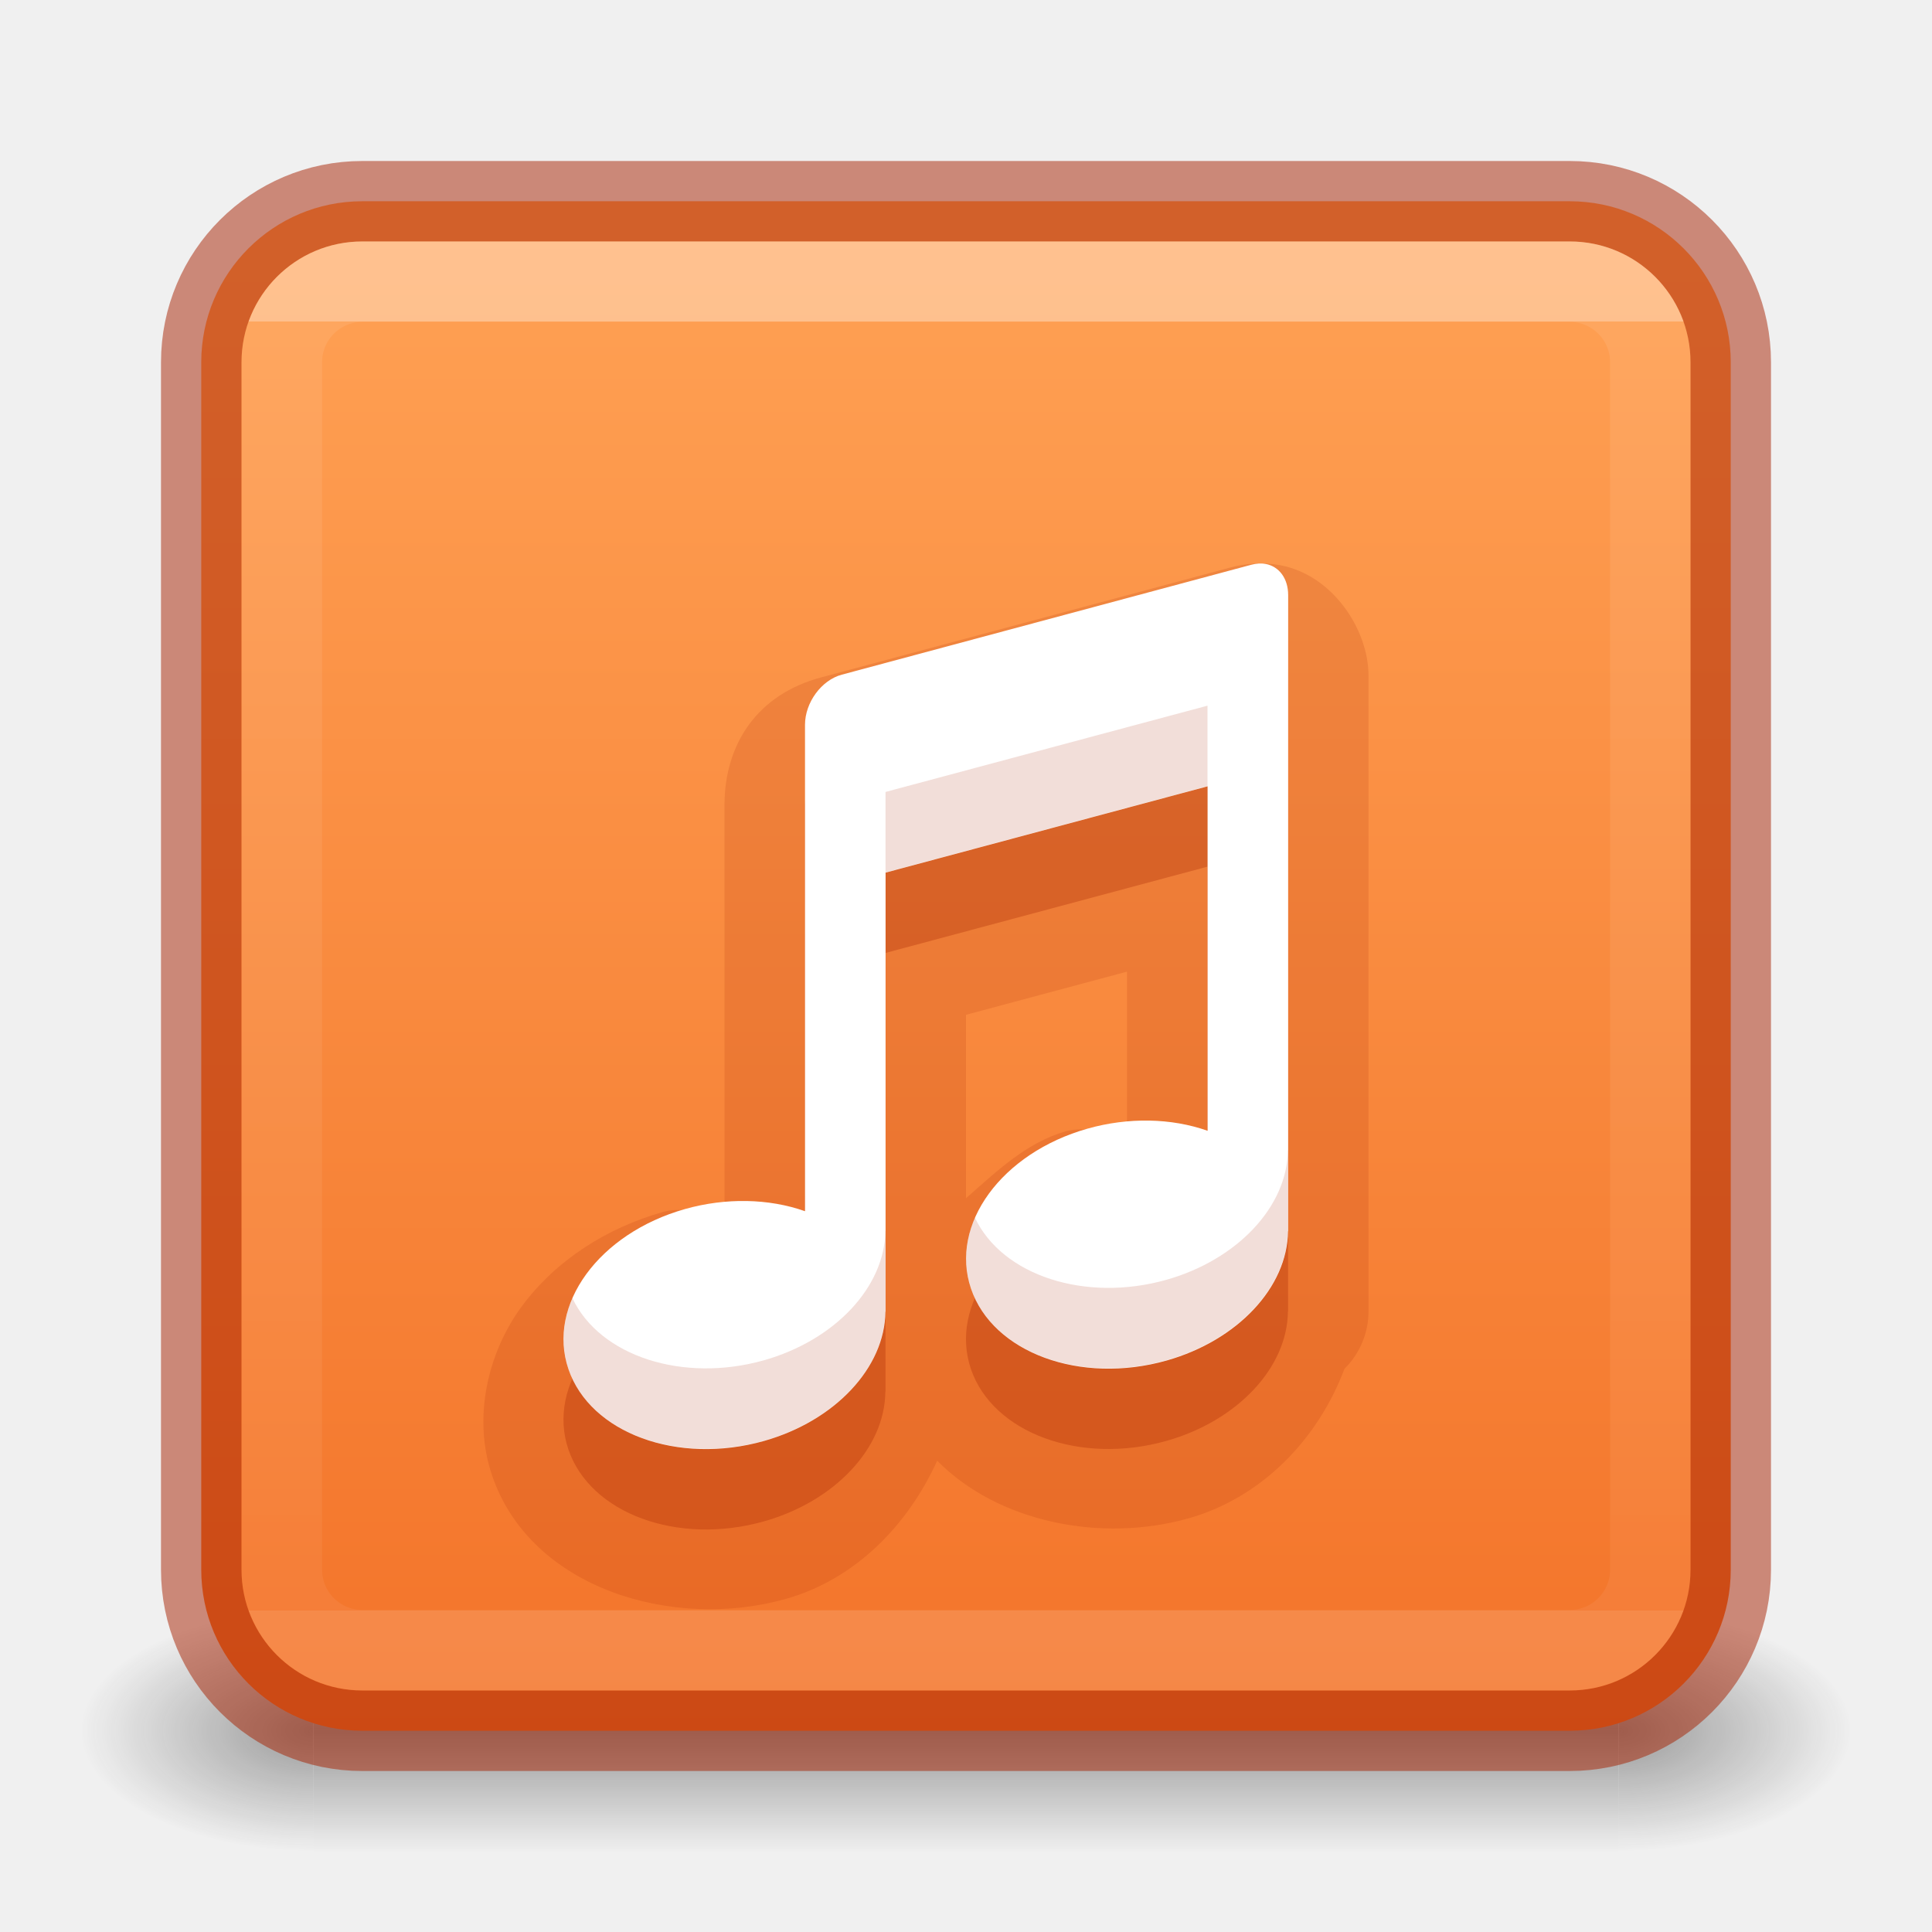
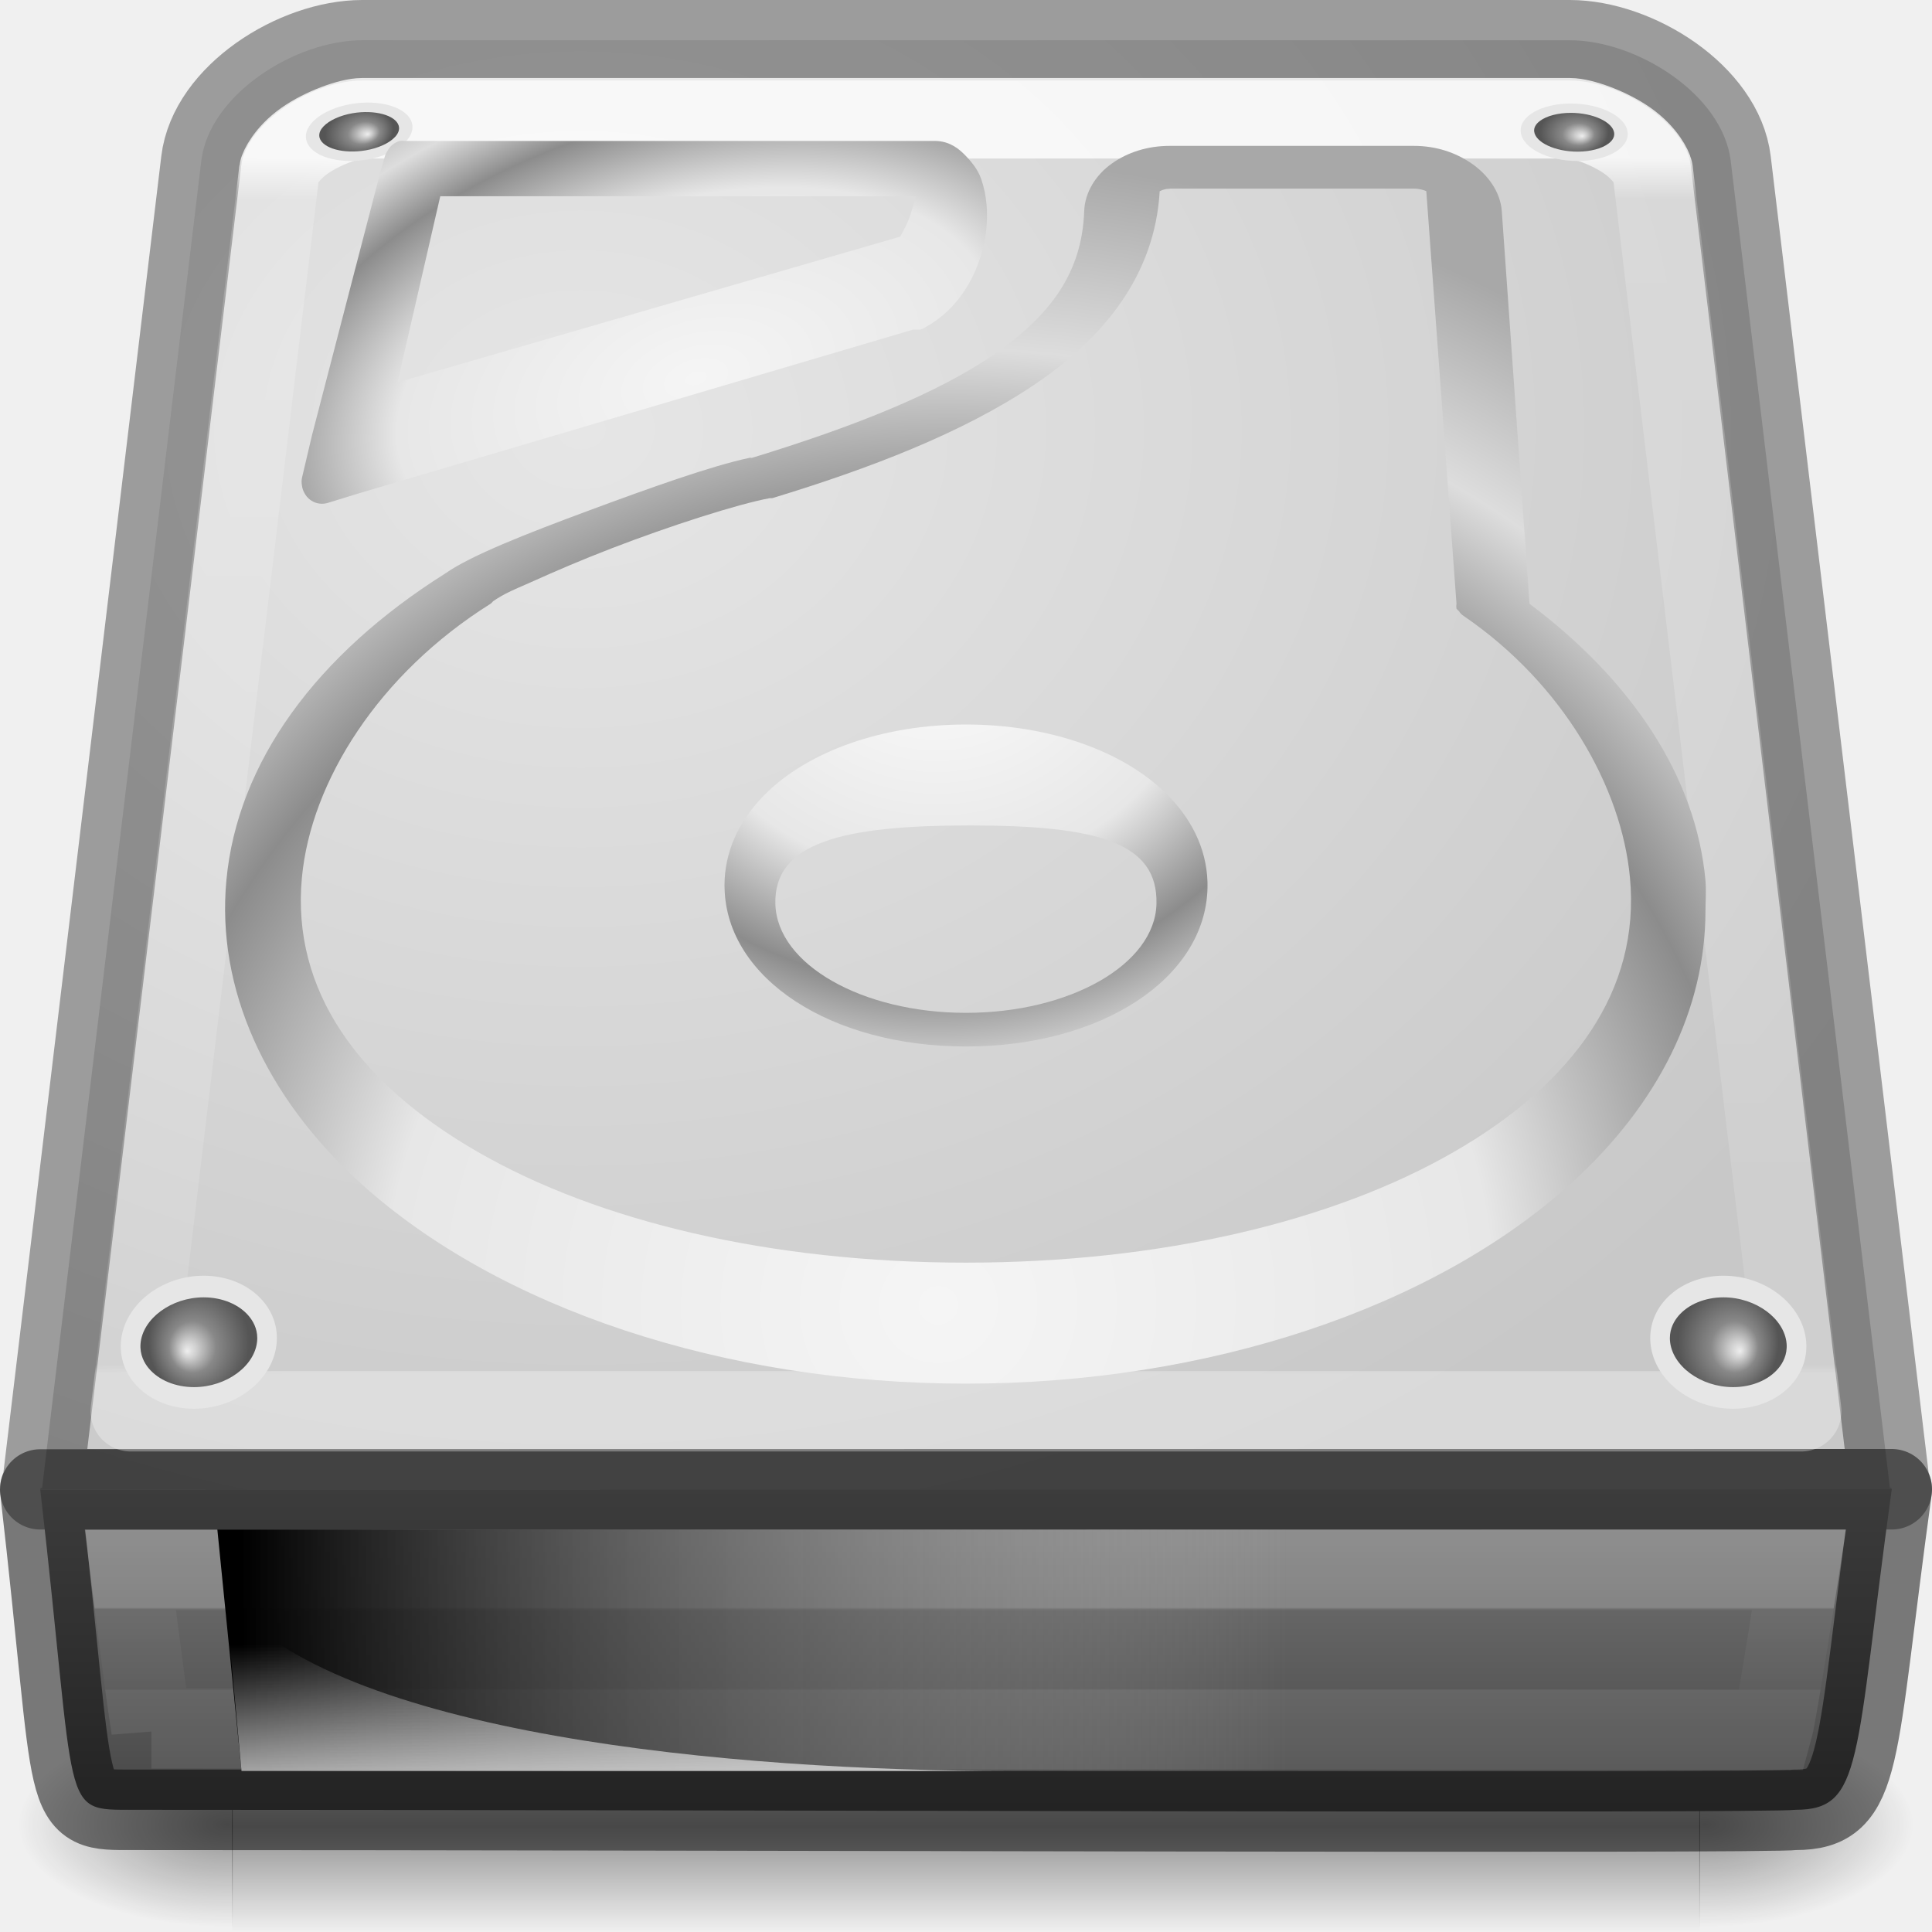
- <svg xmlns="http://www.w3.org/2000/svg" xmlns:xlink="http://www.w3.org/1999/xlink" version="1.1" width="24" height="24" id="svg7107">
-   <defs id="defs7109">
-     <linearGradient x1="24" y1="6.591" x2="24" y2="41.414" id="linearGradient5397" xlink:href="#linearGradient3924-64" gradientUnits="userSpaceOnUse" gradientTransform="matrix(0.4594595,0,0,0.4594595,0.9742189,0.9717503)" />
-     <linearGradient id="linearGradient3924-64">
-       <stop id="stop3926-3-6" style="stop-color:#ffffff;stop-opacity:1" offset="0" />
-       <stop id="stop3928-0" style="stop-color:#ffffff;stop-opacity:0.235" offset="0" />
-       <stop id="stop3930-3-59" style="stop-color:#ffffff;stop-opacity:0.157" offset="1" />
-       <stop id="stop3932-0" style="stop-color:#ffffff;stop-opacity:0.392" offset="1" />
+ <svg xmlns="http://www.w3.org/2000/svg" xmlns:xlink="http://www.w3.org/1999/xlink" version="1.0" width="24" height="24" id="svg2">
+   <defs id="defs4">
+     <linearGradient id="linearGradient4075">
+       <stop id="stop4077" style="stop-color:#ffffff;stop-opacity:1" offset="0" />
+       <stop id="stop4079" style="stop-color:#ffffff;stop-opacity:0.235" offset="0.034" />
+       <stop id="stop4081" style="stop-color:#ffffff;stop-opacity:0.157" offset="0.992" />
+       <stop id="stop4083" style="stop-color:#ffffff;stop-opacity:0.392" offset="1" />
    </linearGradient>
-     <radialGradient cx="4.993" cy="43.5" r="2.5" fx="4.993" fy="43.5" id="radialGradient3082-6" xlink:href="#linearGradient3688-166-749-9" gradientUnits="userSpaceOnUse" gradientTransform="matrix(2.003784,0,0,1.4,27.98813,-17.4)" />
-     <linearGradient id="linearGradient3688-166-749-9">
-       <stop id="stop2883-2" style="stop-color:#181818;stop-opacity:1" offset="0" />
-       <stop id="stop2885-2" style="stop-color:#181818;stop-opacity:0" offset="1" />
+     <linearGradient id="linearGradient5048">
+       <stop id="stop5050" style="stop-color:#000000;stop-opacity:0" offset="0" />
+       <stop id="stop5056" style="stop-color:#000000;stop-opacity:1" offset="0.5" />
+       <stop id="stop5052" style="stop-color:#000000;stop-opacity:0" offset="1" />
    </linearGradient>
-     <radialGradient cx="4.993" cy="43.5" r="2.5" fx="4.993" fy="43.5" id="radialGradient3084-4" xlink:href="#linearGradient3688-464-309-7-6" gradientUnits="userSpaceOnUse" gradientTransform="matrix(2.003784,0,0,1.4,-20.01187,-104.4)" />
-     <linearGradient id="linearGradient3688-464-309-7-6">
-       <stop id="stop2889-75" style="stop-color:#181818;stop-opacity:1" offset="0" />
-       <stop id="stop2891-4-9" style="stop-color:#181818;stop-opacity:0" offset="1" />
+     <linearGradient id="linearGradient5060">
+       <stop id="stop5062" style="stop-color:#000000;stop-opacity:1" offset="0" />
+       <stop id="stop5064" style="stop-color:#000000;stop-opacity:0" offset="1" />
    </linearGradient>
-     <linearGradient x1="25.058" y1="47.028" x2="25.058" y2="39.999" id="linearGradient3086-8" xlink:href="#linearGradient3702-501-757-1" gradientUnits="userSpaceOnUse" />
-     <linearGradient id="linearGradient3702-501-757-1">
-       <stop id="stop2895-2" style="stop-color:#181818;stop-opacity:0" offset="0" />
-       <stop id="stop2897-89" style="stop-color:#181818;stop-opacity:1" offset="0.5" />
-       <stop id="stop2899-36" style="stop-color:#181818;stop-opacity:0" offset="1" />
+     <linearGradient x1="53.991" y1="87.896" x2="53.991" y2="104.281" id="linearGradient2872" xlink:href="#linearGradient2215-9" gradientUnits="userSpaceOnUse" gradientTransform="matrix(0.1904597,0,0,0.2485308,0.090799,-3.484712)" />
+     <radialGradient cx="605.714" cy="486.648" r="117.143" fx="605.714" fy="486.648" id="radialGradient2877" xlink:href="#linearGradient5060" gradientUnits="userSpaceOnUse" gradientTransform="matrix(-0.02218262,0,0,0.01085997,16.25927,17.3808)" />
+     <radialGradient cx="605.714" cy="486.648" r="117.143" fx="605.714" fy="486.648" id="radialGradient2880" xlink:href="#linearGradient5060" gradientUnits="userSpaceOnUse" gradientTransform="matrix(0.02218262,0,0,0.01085997,7.740736,17.3808)" />
+     <linearGradient x1="302.857" y1="366.648" x2="302.857" y2="609.505" id="linearGradient2883" xlink:href="#linearGradient5048" gradientUnits="userSpaceOnUse" gradientTransform="matrix(0.03776775,0,0,0.01085997,-1.650341,17.3808)" />
+     <linearGradient id="linearGradient7056-0">
+       <stop id="stop7064-4" style="stop-color:#e6e6e6;stop-opacity:1" offset="0" />
+       <stop id="stop7060-2" style="stop-color:#c8c8c8;stop-opacity:1" offset="1" />
    </linearGradient>
-     <linearGradient xlink:href="#linearGradient857" id="linearGradient856-2" x1="23.528" y1="8.95" x2="23.528" y2="35.896" gradientUnits="userSpaceOnUse" gradientTransform="matrix(0.6923078,0,0,0.6923079,-2.615397,-3.30769)" />
-     <linearGradient id="linearGradient857">
-       <stop style="stop-color:#ffa154;stop-opacity:1" offset="0" id="stop853" />
-       <stop style="stop-color:#f37329;stop-opacity:1" offset="1" id="stop855" />
+     <linearGradient id="linearGradient2215-9">
+       <stop id="stop2223-6" style="stop-color:#7a7a7a;stop-opacity:1" offset="0" />
+       <stop id="stop2219-1" style="stop-color:#474747;stop-opacity:1" offset="1" />
    </linearGradient>
+     <radialGradient cx="7.22" cy="4.233" r="12" fx="7.22" fy="4.233" id="radialGradient4072" xlink:href="#linearGradient7056-0" gradientUnits="userSpaceOnUse" gradientTransform="matrix(1.519381,0.00371571,-0.00302474,1.236832,-3.737301,0.06783288)" />
+     <linearGradient x1="24" y1="51.346" x2="24" y2="53.354" id="linearGradient4525" xlink:href="#linearGradient4472" gradientUnits="userSpaceOnUse" gradientTransform="matrix(0.4277731,0,0,0.5106901,6.736836,-6.252808)" />
+     <linearGradient id="linearGradient4472">
+       <stop id="stop4474" style="stop-color:#ffffff;stop-opacity:1" offset="0" />
+       <stop id="stop4476" style="stop-color:#ffffff;stop-opacity:0.235" offset="0.021" />
+       <stop id="stop4478" style="stop-color:#ffffff;stop-opacity:0.157" offset="0.992" />
+       <stop id="stop4480" style="stop-color:#ffffff;stop-opacity:0.392" offset="1" />
+     </linearGradient>
+     <linearGradient x1="24" y1="6.539" x2="24" y2="42.102" id="linearGradient4161-4" xlink:href="#linearGradient4075" gradientUnits="userSpaceOnUse" gradientTransform="matrix(0.2623289,0,0,0.4247429,8.083588,-0.8162963)" />
+     <linearGradient x1="7.062" y1="35.281" x2="24.688" y2="35.281" id="linearGradient8490" xlink:href="#linearGradient6309" gradientUnits="userSpaceOnUse" gradientTransform="matrix(0.7375886,0,0,0.5393258,-2.209221,1.471909)" />
+     <linearGradient id="linearGradient6309">
+       <stop id="stop6311" style="stop-color:#000000;stop-opacity:1" offset="0" />
+       <stop id="stop6313" style="stop-color:#bbbbbb;stop-opacity:0" offset="1" />
+     </linearGradient>
+     <linearGradient x1="12.277" y1="37.206" x2="12.222" y2="33.759" id="linearGradient8487" xlink:href="#linearGradient4236-0" gradientUnits="userSpaceOnUse" gradientTransform="matrix(0.7375886,0,0,0.5393258,-2.795968,2.186958)" />
+     <linearGradient id="linearGradient4236-0">
+       <stop id="stop4238-4" style="stop-color:#eeeeee;stop-opacity:1" offset="0" />
+       <stop id="stop4240-3" style="stop-color:#eeeeee;stop-opacity:0" offset="1" />
+     </linearGradient>
+     <radialGradient cx="113.065" cy="97.588" r="2.563" fx="113.667" fy="98" id="radialGradient8447" xlink:href="#radialGradient4241" gradientUnits="userSpaceOnUse" gradientTransform="matrix(2.495652,0,0,2.495652,-223.9757,-53.22609)" />
+     <radialGradient cx="113.065" cy="97.588" r="2.563" fx="113.667" fy="98" id="radialGradient4241" gradientUnits="userSpaceOnUse">
+       <stop id="stop4243" style="stop-color:#eeeeee;stop-opacity:1" offset="0" />
+       <stop id="stop4245" style="stop-color:#cecece;stop-opacity:1" offset="0.16" />
+       <stop id="stop4247" style="stop-color:#888888;stop-opacity:1" offset="0.468" />
+       <stop id="stop4249" style="stop-color:#555555;stop-opacity:1" offset="1" />
+     </radialGradient>
+     <radialGradient cx="113.065" cy="97.588" r="2.563" fx="113.667" fy="98" id="radialGradient8443" xlink:href="#radialGradient4241" gradientUnits="userSpaceOnUse" gradientTransform="matrix(2.495652,0,0,2.495652,-223.9757,-53.22609)" />
+     <radialGradient cx="141.747" cy="206.426" r="78.728" fx="141.747" fy="206.426" id="radialGradient8471" xlink:href="#linearGradient4035" gradientUnits="userSpaceOnUse" gradientTransform="matrix(0.1861457,-0.00314024,0.00137767,0.180683,-15.01288,-20.63596)" />
+     <linearGradient id="linearGradient4035">
+       <stop id="stop4037" style="stop-color:#f5f5f5;stop-opacity:1" offset="0" />
+       <stop id="stop4039" style="stop-color:#e7e7e7;stop-opacity:1" offset="0.47" />
+       <stop id="stop4041" style="stop-color:#8c8c8c;stop-opacity:1" offset="0.693" />
+       <stop id="stop4043" style="stop-color:#dddddd;stop-opacity:1" offset="0.835" />
+       <stop id="stop4045" style="stop-color:#a8a8a8;stop-opacity:1" offset="1" />
+     </linearGradient>
+     <radialGradient cx="142.622" cy="191.854" r="78.728" fx="142.622" fy="191.854" id="radialGradient8464" xlink:href="#linearGradient7609-6" gradientUnits="userSpaceOnUse" gradientTransform="matrix(0.09247618,0,0,-0.08716215,-1.555585,24.36558)" />
+     <linearGradient id="linearGradient7609-6">
+       <stop id="stop7611-3" style="stop-color:#ffffff;stop-opacity:1" offset="0" />
+       <stop id="stop7677-2" style="stop-color:#e7e7e7;stop-opacity:1" offset="0.47" />
+       <stop id="stop7613-4" style="stop-color:#8c8c8c;stop-opacity:1" offset="0.672" />
+       <stop id="stop7617-3" style="stop-color:#dddddd;stop-opacity:1" offset="0.835" />
+       <stop id="stop7615-6" style="stop-color:#a8a8a8;stop-opacity:1" offset="1" />
+     </linearGradient>
+     <radialGradient cx="127.317" cy="143.828" r="78.728" fx="127.317" fy="143.828" id="radialGradient8475" xlink:href="#linearGradient4035" gradientUnits="userSpaceOnUse" gradientTransform="matrix(0.1000586,-0.02337636,0.00821684,0.05971738,-5.274111,-0.9113469)" />
+     <radialGradient cx="113.065" cy="97.588" r="2.563" fx="113.667" fy="98" id="radialGradient8498" xlink:href="#radialGradient4241" gradientUnits="userSpaceOnUse" gradientTransform="matrix(2.495652,0,0,2.495652,-223.9757,-53.22609)" />
+     <radialGradient cx="113.065" cy="97.588" r="2.563" fx="113.667" fy="98" id="radialGradient8494" xlink:href="#radialGradient4241" gradientUnits="userSpaceOnUse" gradientTransform="matrix(2.495652,0,0,2.495652,-223.9757,-53.22609)" />
  </defs>
-   <g style="display:inline;opacity:1" id="g2036-4" transform="matrix(0.55,0,0,0.3333336,-1.200001,7.33333)">
-     <g style="opacity:0.4" id="g3712-8" transform="matrix(1.052632,0,0,1.285713,-1.263158,-13.42854)">
-       <rect style="fill:url(#radialGradient3082-6);fill-opacity:1;stroke:none" id="rect2801-6" y="40" x="38" height="7" width="5" />
-       <rect style="fill:url(#radialGradient3084-4);fill-opacity:1;stroke:none" id="rect3696-20" transform="scale(-1)" y="-47" x="-10" height="7" width="5" />
-       <rect style="fill:url(#linearGradient3086-8);fill-opacity:1;stroke:none" id="rect3700-5" y="40" x="10" height="7" width="28" />
-     </g>
+   <rect width="18.236" height="2.637" x="2.882" y="21.363" id="rect2723" style="opacity:0.402;fill:url(#linearGradient2883);fill-opacity:1;fill-rule:nonzero;stroke:none;stroke-width:1;marker:none;visibility:visible;display:inline;overflow:visible" />
+   <path d="m 21.109,21.363 c 0,0 0,2.637 0,2.637 1.142,0.005 2.762,-0.591 2.762,-1.319 0,-0.728 -1.275,-1.318 -2.762,-1.318 z" id="path2725" style="opacity:0.402;fill:url(#radialGradient2880);fill-opacity:1;fill-rule:nonzero;stroke:none;stroke-width:1;marker:none;visibility:visible;display:inline;overflow:visible" />
+   <path d="m 2.891,21.363 c 0,0 0,2.637 0,2.637 -1.142,0.005 -2.762,-0.591 -2.762,-1.319 0,-0.728 1.275,-1.318 2.762,-1.318 z" id="path2727" style="opacity:0.402;fill:url(#radialGradient2877);fill-opacity:1;fill-rule:nonzero;stroke:none;stroke-width:1;marker:none;visibility:visible;display:inline;overflow:visible" />
+   <path d="M 2.5,2 0.523,18.483 c -0.015,0 -0.023,0.004 -0.023,0.017 l 23,0 c 0,-0.012 -0.008,-0.017 -0.023,-0.017 L 21.5,2 C 21.401,1.173 20.333,0.5 19.5,0.5 l -15,0 C 3.667,0.5 2.599,1.173 2.5,2 z" id="rect2990" style="fill:url(#radialGradient4072);fill-opacity:1;fill-rule:nonzero;stroke:none;stroke-width:1;marker:none;visibility:visible;display:inline;overflow:visible;enable-background:accumulate" />
+   <path d="M 2.5,2 0.523,18.483 c -0.015,0 -0.023,0.004 -0.023,0.017 l 23,0 c 0,-0.012 -0.008,-0.017 -0.023,-0.017 L 21.5,2 C 21.401,1.173 20.333,0.5 19.5,0.5 l -15,0 C 3.667,0.5 2.599,1.173 2.5,2 z" id="rect2990-5" style="opacity:0.35;color:#000000;fill:none;stroke:#000000;stroke-width:1;stroke-linecap:round;stroke-linejoin:round;stroke-miterlimit:4;stroke-opacity:1;stroke-dasharray:none;stroke-dashoffset:0;marker:none;visibility:visible;display:inline;overflow:visible;enable-background:accumulate" />
+   <path d="m 23.5,18.5 c -0.466,3.38 -0.351,3.982 -1.196,3.982 -0.331,0.048 -13.337,0 -20.654,0 -0.917,0 -0.685,0.066 -1.15,-3.979 l 23,-0.003 0,-4.9e-5 z" id="rect2992" style="fill:url(#linearGradient2872);fill-opacity:1;fill-rule:nonzero;stroke:none;stroke-width:1;marker:none;visibility:visible;display:inline;overflow:visible;enable-background:accumulate" />
+   <path d="m 23.5,18.5 c -0.466,3.38 -0.351,3.982 -1.196,3.982 -0.331,0.048 -13.337,0 -20.654,0 -0.917,0 -0.685,0.066 -1.15,-3.979 l 23,-0.003 0,-4.9e-5 z" id="rect2992-0" style="opacity:0.5;color:#000000;fill:none;stroke:#000000;stroke-width:1;stroke-linecap:butt;stroke-linejoin:round;stroke-miterlimit:4;stroke-opacity:1;stroke-dasharray:none;stroke-dashoffset:0;marker:none;visibility:visible;display:inline;overflow:visible;enable-background:accumulate" />
+   <path d="m 1.881,21.469 20.135,0.019 c 0.055,-0.199 0.332,-1.987 0.332,-1.987 l -20.729,0 c 0,0 0.181,1.463 0.262,1.969 z" id="path4497" style="opacity:0.2;color:#000000;fill:none;stroke:url(#linearGradient4525);stroke-width:1;stroke-linecap:round;stroke-linejoin:miter;stroke-miterlimit:4;stroke-opacity:1;stroke-dasharray:none;stroke-dashoffset:0;marker:none;visibility:visible;display:inline;overflow:visible;enable-background:accumulate" />
+   <path d="M 4.5,1.469 C 4.348,1.469 4.008,1.589 3.781,1.75 3.554,1.911 3.473,2.094 3.469,2.125 L 1.625,17.531 l 20.75,0 L 20.531,2.125 C 20.527,2.094 20.446,1.911 20.219,1.75 19.992,1.589 19.652,1.469 19.5,1.469 l -15,0 z" id="path4034" style="opacity:0.8;color:#000000;fill:none;stroke:url(#linearGradient4161-4);stroke-width:1;stroke-linecap:round;stroke-linejoin:round;stroke-miterlimit:4;stroke-opacity:1;stroke-dasharray:none;stroke-dashoffset:0;marker:none;visibility:visible;display:inline;overflow:visible;enable-background:accumulate" />
+   <path d="M 2.7,19 H 16 v 3 H 3 Z" id="rect9146" style="display:inline;overflow:visible;visibility:visible;fill:url(#linearGradient8490);fill-opacity:1;fill-rule:evenodd;stroke:none;stroke-width:2.409;marker:none" />
+   <path d="m 3,22 c 0,0 -0.2,-2.163 -0.2,-2.163 1.354,1.715 6.319,2.163 9.743,2.163 0,0 -9.543,0 -9.543,0 z" id="path9148" style="opacity:0.811;fill:url(#linearGradient8487);fill-opacity:1;fill-rule:evenodd;stroke:none" />
+   <g transform="matrix(0.06610079,-0.01141585,0.00791914,0.04585394,-0.8921423,-6.425402)" id="g9164">
+     <path d="m 48.3,190.28 c 0.314,4.248 5.024,7.712 10.514,7.712 5.488,0 9.643,-3.464 9.276,-7.712 -0.364,-4.225 -5.071,-7.637 -10.507,-7.637 -5.438,0.002 -9.593,3.412 -9.284,7.637 z" id="path9166" style="fill:#e6e6e6;fill-opacity:1" />
+     <path d="m 51.851,187.292 c -0.502,0.539 -1.076,1.403 -1.076,2.551 0,0.082 0.005,0.165 0.01,0.252 0.217,2.927 3.893,5.401 8.026,5.401 2.353,0 4.505,-0.811 5.752,-2.174 0.537,-0.581 1.148,-1.545 1.038,-2.828 -0.252,-2.902 -3.923,-5.356 -8.021,-5.356 -2.336,0.002 -4.48,0.806 -5.73,2.154 z" id="path9168" style="fill:url(#radialGradient8447);fill-opacity:1" />
  </g>
-   <rect style="color:#000000;display:inline;overflow:visible;visibility:visible;opacity:1;fill:url(#linearGradient856-2);fill-opacity:1;fill-rule:nonzero;stroke:#a62100;stroke-width:1;marker:none;enable-background:accumulate;font-variation-settings:normal;vector-effect:none;stroke-linecap:butt;stroke-linejoin:miter;stroke-miterlimit:4;stroke-dasharray:none;stroke-dashoffset:0;stroke-opacity:0.5;stop-color:#000000;stop-opacity:1" id="rect5505-21-8" y="2.5" x="2.5" ry="2" rx="2" height="19" width="19" />
-   <rect style="opacity:0.35;fill:none;stroke:url(#linearGradient5397);stroke-width:1;stroke-linecap:round;stroke-linejoin:round;stroke-miterlimit:4;stroke-dasharray:none;stroke-dashoffset:0;stroke-opacity:1" id="rect6741-9" y="3.499" x="3.501" height="17" width="17" rx="1" ry="1" />
-   <path id="path4192-3-6" style="color:#000000;font-variation-settings:normal;clip-rule:nonzero;display:inline;overflow:visible;visibility:visible;opacity:0.15;isolation:auto;mix-blend-mode:normal;color-interpolation:sRGB;color-interpolation-filters:linearRGB;solid-color:#000000;solid-opacity:1;vector-effect:none;fill:#a62100;fill-opacity:1;fill-rule:nonzero;stroke:none;stroke-width:1;stroke-linecap:butt;stroke-linejoin:miter;stroke-miterlimit:4;stroke-dasharray:none;stroke-dashoffset:0;stroke-opacity:1;marker:none;color-rendering:auto;image-rendering:auto;shape-rendering:auto;text-rendering:auto;enable-background:accumulate;stop-color:#000000;stop-opacity:1" d="m 15.912,7.023 c -0.232,-0.045 -0.44,-0.023 -0.629,0.027 L 10.197,8.416 C 9.414,8.626 9,9.235 9,10.004 v 1.604 3.465 c -0.258,0.016 -0.513,-0.088 -0.762,-0.018 -0.698,0.197 -1.339,0.602 -1.764,1.184 -0.424,0.582 -0.601,1.385 -0.361,2.09 0.48,1.41 2.253,1.928 3.648,1.533 a 1,1 0 0 0 0.002,0 c 0.864,-0.245 1.515,-0.916 1.879,-1.717 0.759,0.77 2.044,1.021 3.119,0.717 a 1,1 0 0 0 0.002,0 c 0.915,-0.259 1.611,-0.987 1.939,-1.859 A 1,1 0 0 0 17,16.291 V 9.996 8.393 C 17,7.821 16.558,7.149 15.912,7.023 Z M 14,12.07 v 2.002 c -0.258,0.016 -0.513,-0.088 -0.762,-0.018 C 12.749,14.193 12.379,14.553 12,14.885 v -2.279 z" />
-   <path id="path4192-3" d="m 15.723,8.006 c -0.055,-0.011 -0.117,-0.007 -0.18,0.01 l -5.086,1.365 C 10.204,9.449 10,9.727 10,10.004 v 1.604 4.438 A 1.517,2.019 78.171 0 0 8.51,16.018 1.517,2.019 78.171 0 0 7.061,18.006 1.517,2.019 78.171 0 0 9.49,18.899 1.517,2.019 78.171 0 0 10.998,17.291 h 0.002 v -5.453 l 4,-1.072 v 4.279 a 1.517,2.019 78.171 0 0 -1.49,-0.027 1.517,2.019 78.171 0 0 -1.449,1.988 1.517,2.019 78.171 0 0 2.43,0.893 1.517,2.019 78.171 0 0 1.508,-1.607 h 0.002 V 9.996 8.393 c 0,-0.208 -0.113,-0.355 -0.277,-0.387 z" style="color:#000000;clip-rule:nonzero;display:inline;overflow:visible;visibility:visible;opacity:0.3;isolation:auto;mix-blend-mode:normal;color-interpolation:sRGB;color-interpolation-filters:linearRGB;solid-color:#000000;solid-opacity:1;fill:#a62100;fill-opacity:1;fill-rule:nonzero;stroke:none;stroke-width:1;stroke-linecap:butt;stroke-linejoin:miter;stroke-miterlimit:4;stroke-dasharray:none;stroke-dashoffset:0;stroke-opacity:1;marker:none;color-rendering:auto;image-rendering:auto;shape-rendering:auto;text-rendering:auto;enable-background:accumulate;font-variation-settings:normal;vector-effect:none;stop-color:#000000;stop-opacity:1" />
-   <path id="path4192" d="m 15.723,7.006 c -0.055,-0.011 -0.117,-0.007 -0.18,0.01 l -5.086,1.365 C 10.204,8.449 10,8.727 10,9.004 v 1.604 4.438 a 1.517,2.019 78.171 0 0 -1.49,-0.027 1.517,2.019 78.171 0 0 -1.449,1.988 1.517,2.019 78.171 0 0 2.43,0.893 1.517,2.019 78.171 0 0 1.508,-1.607 h 0.002 v -5.453 l 4,-1.072 v 4.279 a 1.517,2.019 78.171 0 0 -1.49,-0.027 1.517,2.019 78.171 0 0 -1.449,1.988 1.517,2.019 78.171 0 0 2.43,0.893 1.517,2.019 78.171 0 0 1.508,-1.607 h 0.002 V 8.996 7.393 c 0,-0.208 -0.113,-0.355 -0.277,-0.387 z" style="color:#000000;clip-rule:nonzero;display:inline;overflow:visible;visibility:visible;opacity:1;isolation:auto;mix-blend-mode:normal;color-interpolation:sRGB;color-interpolation-filters:linearRGB;solid-color:#000000;solid-opacity:1;fill:#ffffff;fill-opacity:1;fill-rule:nonzero;stroke:none;stroke-width:1.001;stroke-linecap:butt;stroke-linejoin:miter;stroke-miterlimit:4;stroke-dasharray:none;stroke-dashoffset:0;stroke-opacity:1;marker:none;color-rendering:auto;image-rendering:auto;shape-rendering:auto;text-rendering:auto;enable-background:accumulate" />
-   <path id="path42" style="color:#000000;clip-rule:nonzero;display:inline;overflow:visible;visibility:visible;opacity:0.15;isolation:auto;mix-blend-mode:normal;color-interpolation:sRGB;color-interpolation-filters:linearRGB;solid-color:#000000;solid-opacity:1;fill:#a62100;fill-opacity:1;fill-rule:nonzero;stroke:none;stroke-width:1.001;stroke-linecap:butt;stroke-linejoin:miter;stroke-miterlimit:4;stroke-dasharray:none;stroke-dashoffset:0;stroke-opacity:1;marker:none;color-rendering:auto;image-rendering:auto;shape-rendering:auto;text-rendering:auto;enable-background:accumulate" d="M 15 8.766 L 11 9.838 L 11 10.838 L 15 9.766 L 15 8.766 z M 15.998 14.291 A 1.517 2.019 78.171 0 1 14.49 15.898 A 1.517 2.019 78.171 0 1 12.111 15.127 A 1.517 2.019 78.171 0 0 12.061 16.006 A 1.517 2.019 78.171 0 0 14.49 16.898 A 1.517 2.019 78.171 0 0 15.998 15.291 L 16 15.291 L 16 14.291 L 15.998 14.291 z M 10.998 15.291 A 1.517 2.019 78.171 0 1 9.49 16.898 A 1.517 2.019 78.171 0 1 7.111 16.127 A 1.517 2.019 78.171 0 0 7.061 17.006 A 1.517 2.019 78.171 0 0 9.49 17.898 A 1.517 2.019 78.171 0 0 10.998 16.291 L 11 16.291 L 11 15.291 L 10.998 15.291 z " />
+   <g transform="matrix(0.06707933,0,0,0.04653275,15.65144,-7.213077)" id="g9170">
+     <path d="m 48.3,190.28 c 0.314,4.248 5.024,7.712 10.514,7.712 5.488,0 9.643,-3.464 9.276,-7.712 -0.364,-4.225 -5.071,-7.637 -10.507,-7.637 -5.438,0.002 -9.593,3.412 -9.284,7.637 z" id="path9172" style="fill:#e6e6e6;fill-opacity:1" />
+     <path d="m 51.851,187.292 c -0.502,0.539 -1.076,1.403 -1.076,2.551 0,0.082 0.005,0.165 0.01,0.252 0.217,2.927 3.893,5.401 8.026,5.401 2.353,0 4.505,-0.811 5.752,-2.174 0.537,-0.581 1.148,-1.545 1.038,-2.828 -0.252,-2.902 -3.923,-5.356 -8.021,-5.356 -2.336,0.002 -4.48,0.806 -5.73,2.154 z" id="path9174" style="fill:url(#radialGradient8443);fill-opacity:1" />
+   </g>
+   <path d="m 14.531,1.812 c -0.277,0 -0.525,0.081 -0.719,0.219 -0.194,0.138 -0.335,0.35 -0.344,0.594 -0.026,0.75 -0.408,1.289 -1.125,1.781 -0.711,0.488 -1.755,0.9 -3,1.281 -0.01,0.003 -0.021,-0.003 -0.031,0 -0.471,0.099 -1.245,0.376 -2,0.656 -0.766,0.284 -1.465,0.558 -1.781,0.781 C 3.933,8.13 2.948,9.467 2.812,10.938 c -0.124,1.339 0.479,2.679 1.656,3.75 1.722,1.566 4.535,2.5 7.531,2.5 2.996,0 5.809,-0.934 7.531,-2.5 1.075,-0.978 1.656,-2.155 1.656,-3.375 0,-0.099 0.011,-0.242 0,-0.375 C 21.068,9.646 20.272,8.454 19,7.5 c -0.036,-0.504 -0.344,-4.875 -0.344,-4.875 -0.017,-0.244 -0.176,-0.457 -0.375,-0.594 -0.199,-0.137 -0.442,-0.219 -0.719,-0.219 z m 0,0.531 h 3.031 c 0.067,0 0.126,0.018 0.156,0.031 l 0.375,5.125 a 0.188,0.188 0 0 0 0,0.062 0.188,0.188 0 0 0 0.031,0.031 0.188,0.188 0 0 0 0.062,0.062 c 1.232,0.843 1.959,2.127 2.062,3.25 0.129,1.395 -0.699,2.549 -2.188,3.406 -1.488,0.858 -3.626,1.375 -6.062,1.375 -2.437,0 -4.574,-0.517 -6.062,-1.375 C 4.449,13.455 3.621,12.301 3.75,10.906 3.861,9.706 4.706,8.37 6.094,7.5 A 0.188,0.188 0 0 0 6.125,7.469 c 0.005,-0.004 0.069,-0.048 0.156,-0.094 0.088,-0.046 0.208,-0.095 0.344,-0.156 0.271,-0.122 0.601,-0.264 0.969,-0.406 0.736,-0.284 1.568,-0.55 1.969,-0.625 a 0.188,0.188 0 0 0 0.031,0 c 1.209,-0.368 2.358,-0.807 3.25,-1.406 0.874,-0.587 1.503,-1.369 1.562,-2.406 0.02,-0.01 0.061,-0.031 0.125,-0.031 z" id="path8469" style="fill:url(#radialGradient8471);fill-opacity:1" />
+   <path d="m 12,13 c -1.682,0 -2.972,-0.845 -2.999,-1.965 C 9,11.022 9,11.011 9,10.999 9,10.593 9.169,10.208 9.49,9.881 10.034,9.329 10.972,9 12,9 c 1.028,0 1.966,0.329 2.51,0.881 0.331,0.336 0.5,0.735 0.49,1.153 C 14.972,12.155 13.682,13 12,13 v -6.3e-5 z m 0.05,-2.746 c -1.581,0 -2.437,0.21 -2.418,0.974 0.018,0.752 1.078,1.354 2.367,1.354 1.289,0 2.349,-0.601 2.367,-1.354 0.019,-0.765 -0.736,-0.974 -2.317,-0.974 z" id="path9156" style="display:inline;overflow:visible;visibility:visible;fill:url(#radialGradient8464);fill-opacity:1;fill-rule:nonzero;stroke-width:1;stroke-linecap:butt;stroke-linejoin:miter;stroke-miterlimit:4;stroke-dasharray:none;stroke-dashoffset:0;stroke-opacity:1;marker:none;enable-background:accumulate" />
+   <path d="m 4.969,1.75 a 0.25,0.25 0 0 0 -0.156,0.125 0.25,0.25 0 0 0 -0.031,0.062 l -0.062,0.219 -0.844,3.25 -0.125,0.531 a 0.25,0.25 0 0 0 0,0.094 0.25,0.25 0 0 0 0.031,0.094 0.25,0.25 0 0 0 0.156,0.125 0.25,0.25 0 0 0 0.125,0 l 0.406,-0.125 6.875,-2.031 H 11.375 a 0.25,0.25 0 0 0 0.031,0 0.25,0.25 0 0 0 0.031,0 0.25,0.25 0 0 0 0.062,-0.031 c 0.46,-0.254 0.695,-0.743 0.75,-1.188 0.028,-0.228 0.008,-0.457 -0.062,-0.656 -0.04,-0.114 -0.126,-0.221 -0.219,-0.312 -0.093,-0.091 -0.211,-0.161 -0.375,-0.156 H 11.562 5.188 5.031 a 0.25,0.25 0 0 0 -0.062,0 z m 0.5,0.688 H 11.375 c -0.015,0.078 -0.035,0.131 -0.062,0.219 -0.05,0.162 -0.146,0.293 -0.125,0.281 l -6.25,1.812 z" id="path8473" style="display:inline;overflow:visible;visibility:visible;fill:url(#radialGradient8475);fill-opacity:1;fill-rule:nonzero;stroke:none;stroke-width:1;marker:none;enable-background:accumulate" />
+   <g transform="matrix(-0.09781119,0,0,0.1076727,8.162211,-3.818252)" id="g9158">
+     <path d="m 48.3,190.28 c 0.314,4.248 5.024,7.712 10.514,7.712 5.488,0 9.643,-3.464 9.276,-7.712 -0.364,-4.225 -5.071,-7.637 -10.507,-7.637 -5.438,0.002 -9.593,3.412 -9.284,7.637 z" id="path9160" style="fill:#e6e6e6;fill-opacity:1" />
+     <path d="m 51.851,187.292 c -0.502,0.539 -1.076,1.403 -1.076,2.551 0,0.082 0.005,0.165 0.01,0.252 0.217,2.927 3.893,5.401 8.026,5.401 2.353,0 4.505,-0.811 5.752,-2.174 0.537,-0.581 1.148,-1.545 1.038,-2.828 -0.252,-2.902 -3.923,-5.356 -8.021,-5.356 -2.336,0.002 -4.48,0.806 -5.73,2.154 z" id="path9162" style="fill:url(#radialGradient8498);fill-opacity:1" />
+   </g>
+   <g transform="matrix(0.09781119,0,0,0.1076727,15.77732,-3.818252)" id="g9190">
+     <path d="m 48.3,190.28 c 0.314,4.248 5.024,7.712 10.514,7.712 5.488,0 9.643,-3.464 9.276,-7.712 -0.364,-4.225 -5.071,-7.637 -10.507,-7.637 -5.438,0.002 -9.593,3.412 -9.284,7.637 z" id="path9192" style="fill:#e6e6e6;fill-opacity:1" />
+     <path d="m 51.851,187.292 c -0.502,0.539 -1.076,1.403 -1.076,2.551 0,0.082 0.005,0.165 0.01,0.252 0.217,2.927 3.893,5.401 8.026,5.401 2.353,0 4.505,-0.811 5.752,-2.174 0.537,-0.581 1.148,-1.545 1.038,-2.828 -0.252,-2.902 -3.923,-5.356 -8.021,-5.356 -2.336,0.002 -4.48,0.806 -5.73,2.154 z" id="path9194" style="fill:url(#radialGradient8494);fill-opacity:1" />
+   </g>
</svg>
